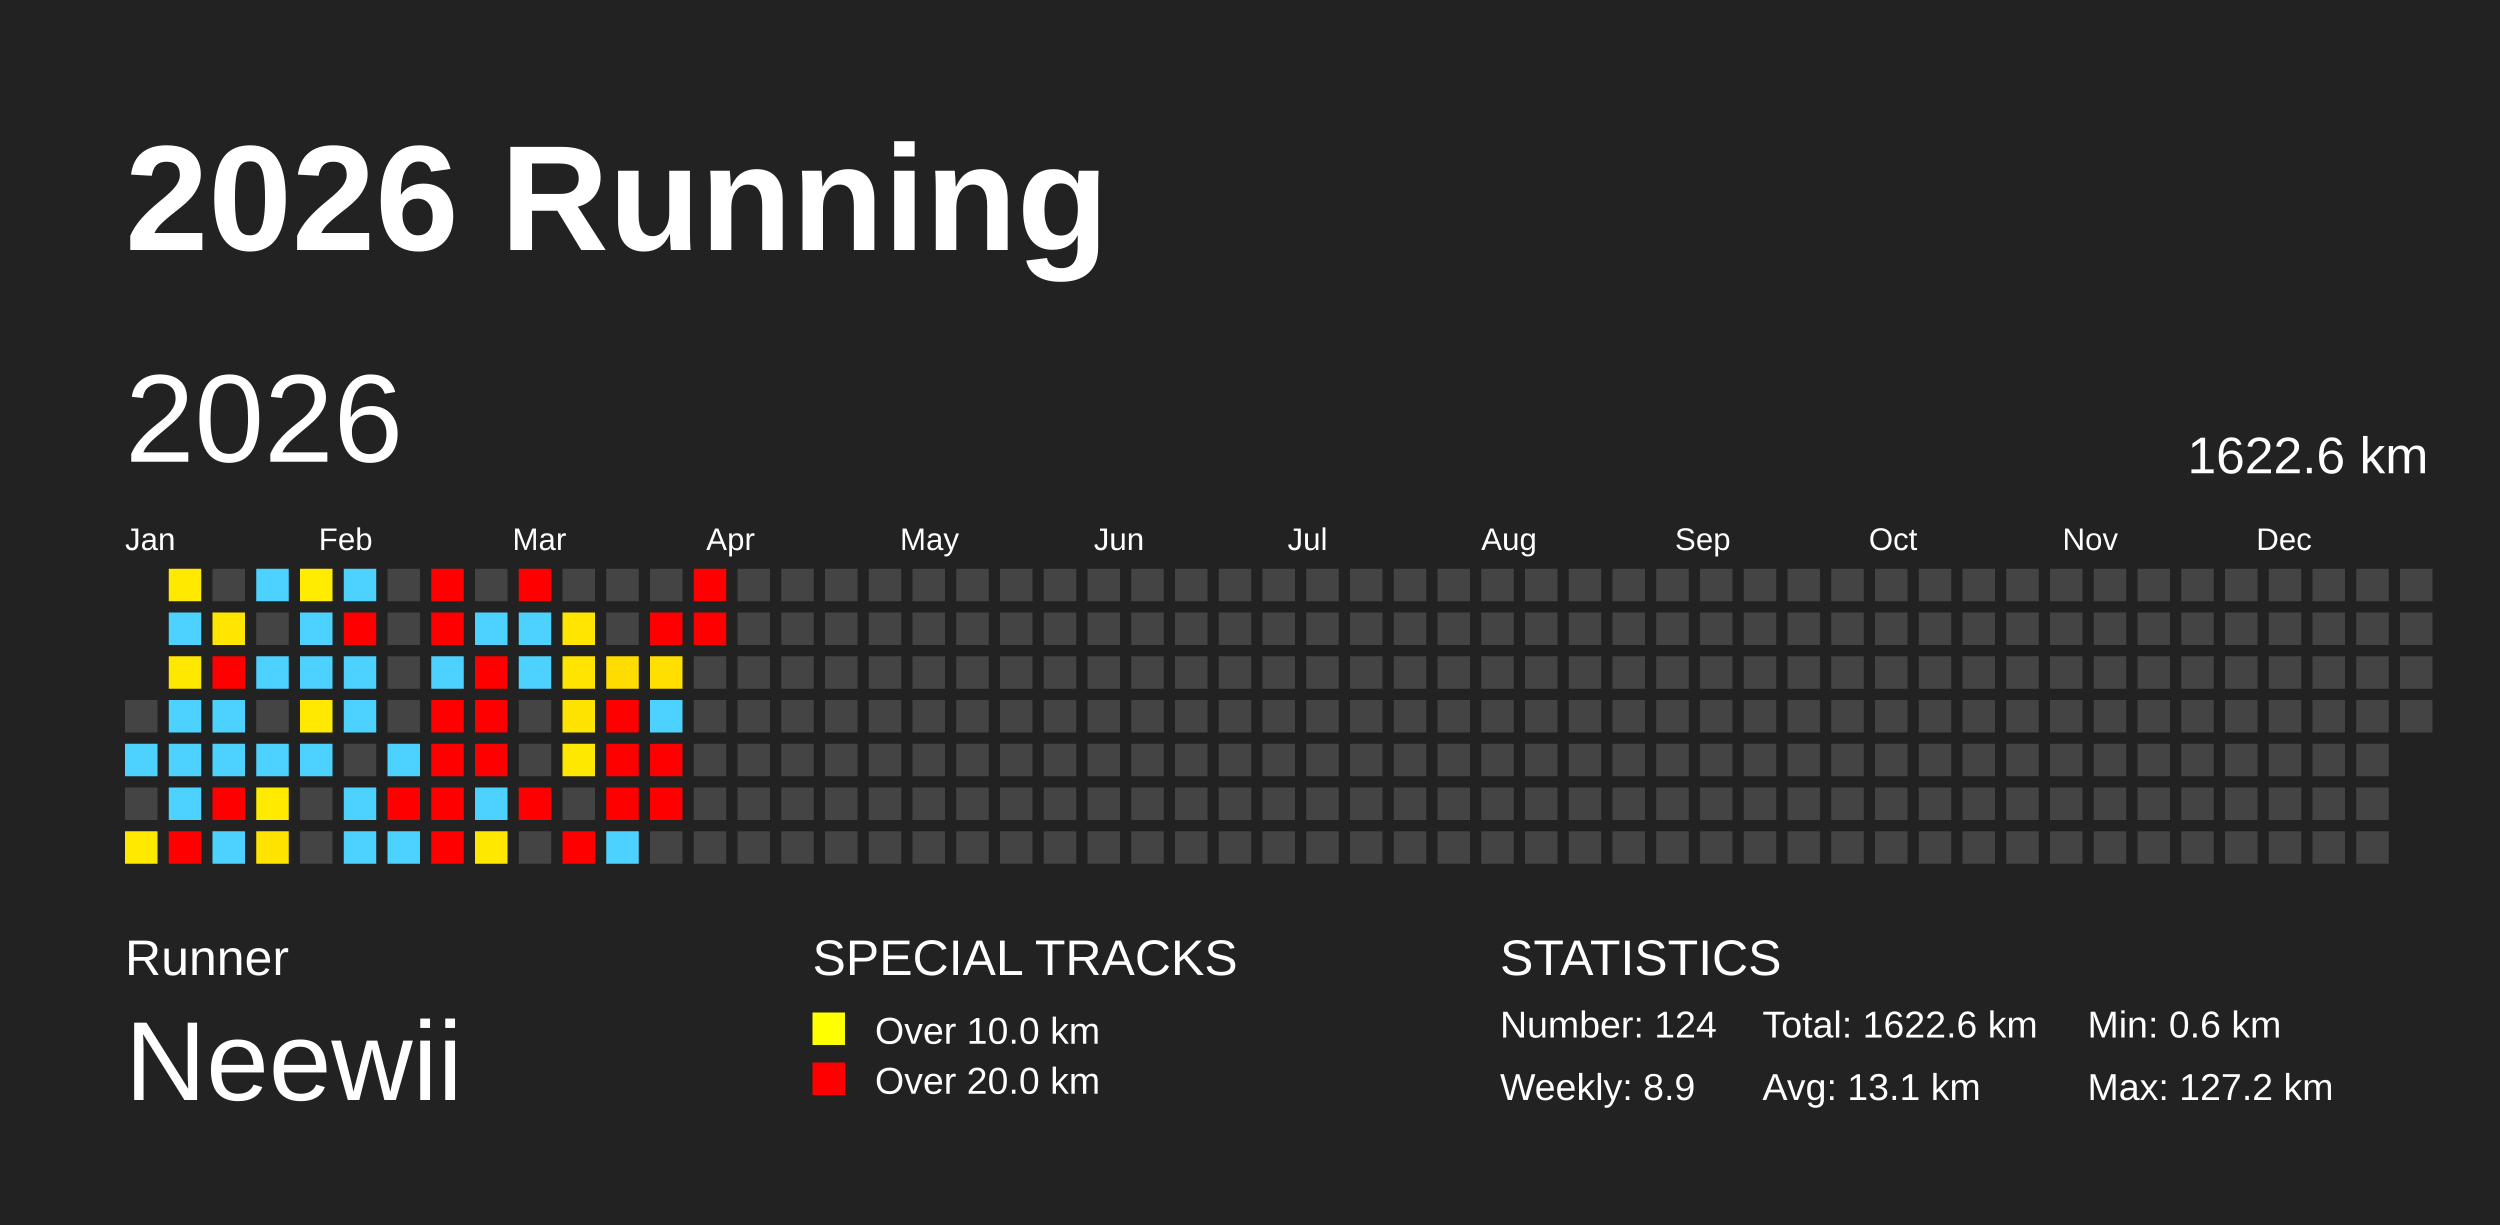
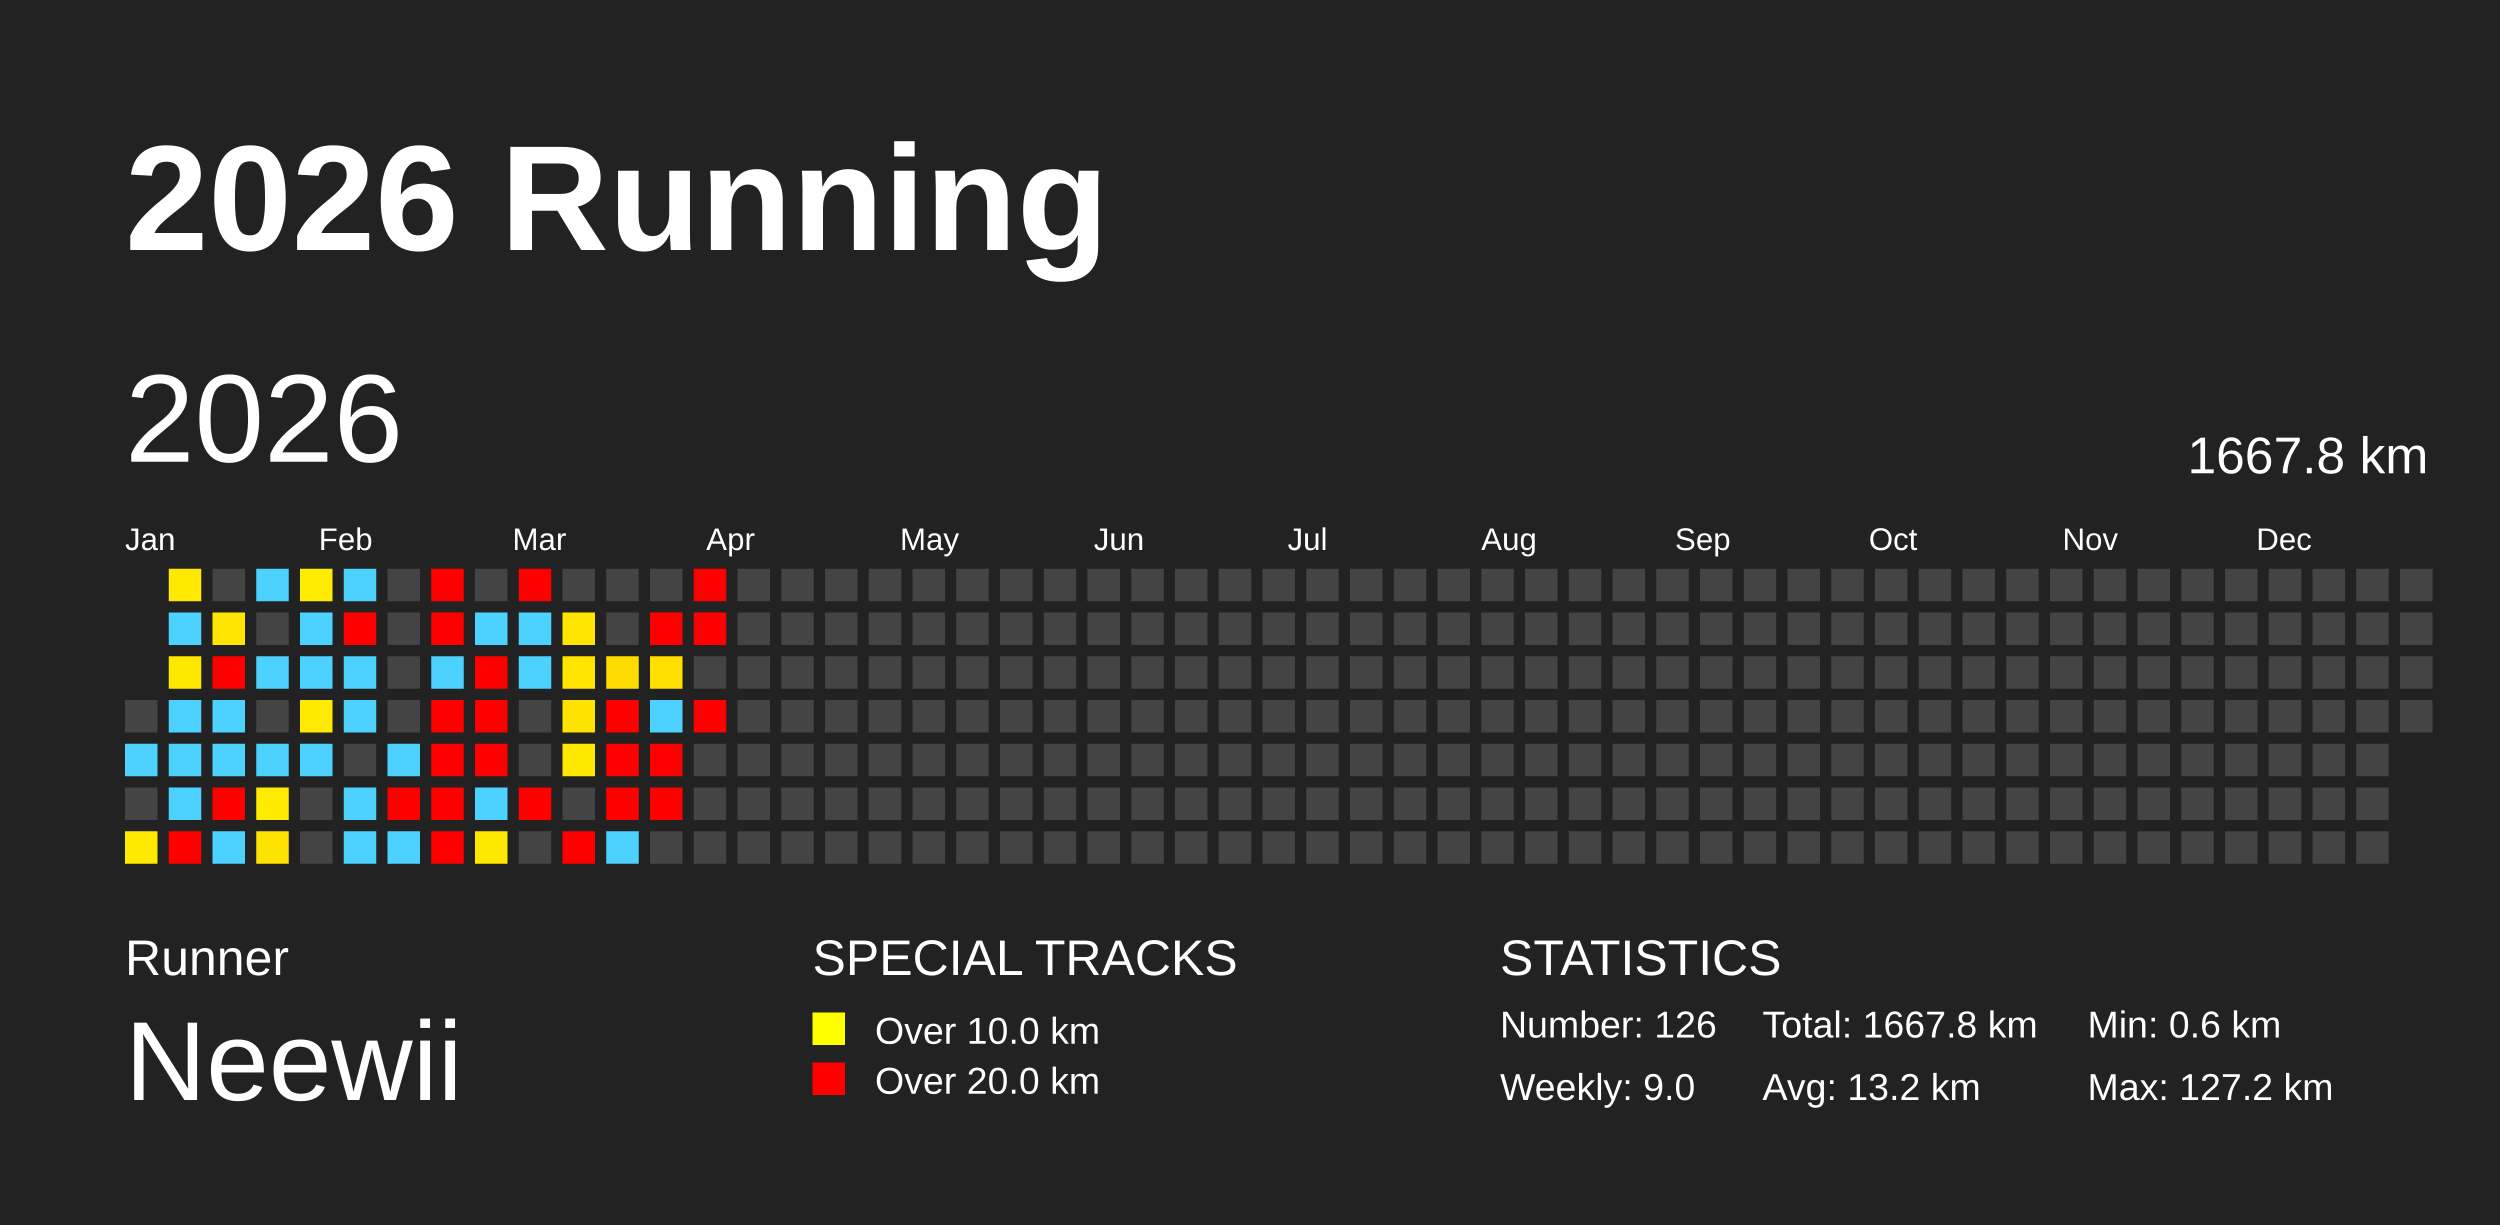
<svg xmlns="http://www.w3.org/2000/svg" baseProfile="full" height="98mm" version="1.1" viewBox="0,0,200,98" width="200mm">
  <defs />
  <rect fill="#222222" height="98" width="200" x="0" y="0" />
  <text fill="#FFFFFF" style="font-size:12px; font-family:Arial; font-weight:bold;" x="10" y="20">2026 Running</text>
  <text fill="#FFFFFF" style="font-size:4px; font-family:Arial" x="10" y="78">Runner</text>
  <text fill="#FFFFFF" style="font-size:9px; font-family:Arial" x="10" y="88">Neewii</text>
  <text fill="#FFFFFF" style="font-size:4px; font-family:Arial" x="65" y="78">SPECIAL TRACKS</text>
  <rect fill="yellow" height="2.6" width="2.6" x="65" y="81" />
  <text fill="#FFFFFF" style="font-size:3px; font-family:Arial" x="70" y="83.5">Over 10.0 km</text>
  <rect fill="red" height="2.6" width="2.6" x="65" y="85" />
  <text fill="#FFFFFF" style="font-size:3px; font-family:Arial" x="70" y="87.5">Over 20.0 km</text>
  <text fill="#FFFFFF" style="font-size:4px; font-family:Arial" x="120" y="78">STATISTICS</text>
-   <text fill="#FFFFFF" style="font-size:3px; font-family:Arial" x="120" y="83">Number: 124</text>
-   <text fill="#FFFFFF" style="font-size:3px; font-family:Arial" x="120" y="88">Weekly: 8.9</text>
-   <text fill="#FFFFFF" style="font-size:3px; font-family:Arial" x="141" y="83">Total: 1622.6 km</text>
-   <text fill="#FFFFFF" style="font-size:3px; font-family:Arial" x="141" y="88">Avg: 13.1 km</text>
+   <text fill="#FFFFFF" style="font-size:3px; font-family:Arial" x="120" y="83">Number: 126</text>
+   <text fill="#FFFFFF" style="font-size:3px; font-family:Arial" x="120" y="88">Weekly: 9.0</text>
+   <text fill="#FFFFFF" style="font-size:3px; font-family:Arial" x="141" y="83">Total: 1667.8 km</text>
+   <text fill="#FFFFFF" style="font-size:3px; font-family:Arial" x="141" y="88">Avg: 13.2 km</text>
  <text fill="#FFFFFF" style="font-size:3px; font-family:Arial" x="167" y="83">Min: 0.6 km</text>
  <text fill="#FFFFFF" style="font-size:3px; font-family:Arial" x="167" y="88">Max: 127.2 km</text>
  <text dominant-baseline="hanging" fill="#FFFFFF" style="font-size:10.0px; font-family:Arial;" x="10" y="30">2026</text>
-   <text dominant-baseline="hanging" fill="#FFFFFF" style="font-size:4.125px; font-family:Arial;" x="175" y="35">1622.6 km</text>
+   <text dominant-baseline="hanging" fill="#FFFFFF" style="font-size:4.125px; font-family:Arial;" x="175" y="35">1667.8 km</text>
  <text fill="#FFFFFF" style="font-size:2.5px; font-family:Arial" x="10.0" y="44">Jan</text>
  <text fill="#FFFFFF" style="font-size:2.5px; font-family:Arial" x="25.5" y="44">Feb</text>
  <text fill="#FFFFFF" style="font-size:2.5px; font-family:Arial" x="41.0" y="44">Mar</text>
  <text fill="#FFFFFF" style="font-size:2.5px; font-family:Arial" x="56.5" y="44">Apr</text>
  <text fill="#FFFFFF" style="font-size:2.5px; font-family:Arial" x="72.0" y="44">May</text>
  <text fill="#FFFFFF" style="font-size:2.5px; font-family:Arial" x="87.5" y="44">Jun</text>
  <text fill="#FFFFFF" style="font-size:2.5px; font-family:Arial" x="103.0" y="44">Jul</text>
  <text fill="#FFFFFF" style="font-size:2.5px; font-family:Arial" x="118.5" y="44">Aug</text>
  <text fill="#FFFFFF" style="font-size:2.5px; font-family:Arial" x="134.0" y="44">Sep</text>
  <text fill="#FFFFFF" style="font-size:2.5px; font-family:Arial" x="149.5" y="44">Oct</text>
  <text fill="#FFFFFF" style="font-size:2.5px; font-family:Arial" x="165.0" y="44">Nov</text>
  <text fill="#FFFFFF" style="font-size:2.5px; font-family:Arial" x="180.5" y="44">Dec</text>
  <rect fill="#444444" height="2.6" width="2.6" x="10.0" y="56.0" />
  <rect fill="#4dd2ff" height="2.6" width="2.6" x="10.0" y="59.5" />
  <rect fill="#444444" height="2.6" width="2.6" x="10.0" y="63.0" />
  <rect fill="#ffe900" height="2.6" width="2.6" x="10.0" y="66.5" />
  <rect fill="#ffe900" height="2.6" width="2.6" x="13.5" y="45.5" />
  <rect fill="#4dd2ff" height="2.6" width="2.6" x="13.5" y="49.0" />
  <rect fill="#ffe800" height="2.6" width="2.6" x="13.5" y="52.5" />
  <rect fill="#4dd2ff" height="2.6" width="2.6" x="13.5" y="56.0" />
  <rect fill="#4dd2ff" height="2.6" width="2.6" x="13.5" y="59.5" />
  <rect fill="#4dd2ff" height="2.6" width="2.6" x="13.5" y="63.0" />
  <rect fill="red" height="2.6" width="2.6" x="13.5" y="66.5" />
  <rect fill="#444444" height="2.6" width="2.6" x="17.0" y="45.5" />
  <rect fill="#ffe600" height="2.6" width="2.6" x="17.0" y="49.0" />
  <rect fill="red" height="2.6" width="2.6" x="17.0" y="52.5" />
  <rect fill="#4dd2ff" height="2.6" width="2.6" x="17.0" y="56.0" />
  <rect fill="#4dd2ff" height="2.6" width="2.6" x="17.0" y="59.5" />
  <rect fill="red" height="2.6" width="2.6" x="17.0" y="63.0" />
  <rect fill="#4dd2ff" height="2.6" width="2.6" x="17.0" y="66.5" />
  <rect fill="#4dd2ff" height="2.6" width="2.6" x="20.5" y="45.5" />
  <rect fill="#444444" height="2.6" width="2.6" x="20.5" y="49.0" />
  <rect fill="#4dd2ff" height="2.6" width="2.6" x="20.5" y="52.5" />
  <rect fill="#444444" height="2.6" width="2.6" x="20.5" y="56.0" />
  <rect fill="#4dd2ff" height="2.6" width="2.6" x="20.5" y="59.5" />
  <rect fill="#ffea00" height="2.6" width="2.6" x="20.5" y="63.0" />
  <rect fill="#ffe300" height="2.6" width="2.6" x="20.5" y="66.5" />
  <rect fill="#ffec00" height="2.6" width="2.6" x="24.0" y="45.5" />
  <rect fill="#4dd2ff" height="2.6" width="2.6" x="24.0" y="49.0" />
  <rect fill="#4dd2ff" height="2.6" width="2.6" x="24.0" y="52.5" />
  <rect fill="#ffe900" height="2.6" width="2.6" x="24.0" y="56.0" />
  <rect fill="#4dd2ff" height="2.6" width="2.6" x="24.0" y="59.5" />
  <rect fill="#444444" height="2.6" width="2.6" x="24.0" y="63.0" />
  <rect fill="#444444" height="2.6" width="2.6" x="24.0" y="66.5" />
  <rect fill="#4dd2ff" height="2.6" width="2.6" x="27.5" y="45.5" />
  <rect fill="red" height="2.6" width="2.6" x="27.5" y="49.0" />
  <rect fill="#4dd2ff" height="2.6" width="2.6" x="27.5" y="52.5" />
  <rect fill="#4dd2ff" height="2.6" width="2.6" x="27.5" y="56.0" />
  <rect fill="#444444" height="2.6" width="2.6" x="27.5" y="59.5" />
  <rect fill="#4dd2ff" height="2.6" width="2.6" x="27.5" y="63.0" />
  <rect fill="#4dd2ff" height="2.6" width="2.6" x="27.5" y="66.5" />
  <rect fill="#444444" height="2.6" width="2.6" x="31.0" y="45.5" />
  <rect fill="#444444" height="2.6" width="2.6" x="31.0" y="49.0" />
  <rect fill="#444444" height="2.6" width="2.6" x="31.0" y="52.5" />
  <rect fill="#444444" height="2.6" width="2.6" x="31.0" y="56.0" />
  <rect fill="#4dd2ff" height="2.6" width="2.6" x="31.0" y="59.5" />
  <rect fill="red" height="2.6" width="2.6" x="31.0" y="63.0" />
  <rect fill="#4dd2ff" height="2.6" width="2.6" x="31.0" y="66.5" />
  <rect fill="red" height="2.6" width="2.6" x="34.5" y="45.5" />
  <rect fill="red" height="2.6" width="2.6" x="34.5" y="49.0" />
  <rect fill="#4dd2ff" height="2.6" width="2.6" x="34.5" y="52.5" />
  <rect fill="red" height="2.6" width="2.6" x="34.5" y="56.0" />
  <rect fill="red" height="2.6" width="2.6" x="34.5" y="59.5" />
  <rect fill="red" height="2.6" width="2.6" x="34.5" y="63.0" />
  <rect fill="red" height="2.6" width="2.6" x="34.5" y="66.5" />
  <rect fill="#444444" height="2.6" width="2.6" x="38.0" y="45.5" />
  <rect fill="#4dd2ff" height="2.6" width="2.6" x="38.0" y="49.0" />
  <rect fill="red" height="2.6" width="2.6" x="38.0" y="52.5" />
  <rect fill="red" height="2.6" width="2.6" x="38.0" y="56.0" />
  <rect fill="red" height="2.6" width="2.6" x="38.0" y="59.5" />
  <rect fill="#4dd2ff" height="2.6" width="2.6" x="38.0" y="63.0" />
  <rect fill="#ffe800" height="2.6" width="2.6" x="38.0" y="66.5" />
  <rect fill="red" height="2.6" width="2.6" x="41.5" y="45.5" />
  <rect fill="#4dd2ff" height="2.6" width="2.6" x="41.5" y="49.0" />
  <rect fill="#4dd2ff" height="2.6" width="2.6" x="41.5" y="52.5" />
  <rect fill="#444444" height="2.6" width="2.6" x="41.5" y="56.0" />
  <rect fill="#444444" height="2.6" width="2.6" x="41.5" y="59.5" />
  <rect fill="red" height="2.6" width="2.6" x="41.5" y="63.0" />
  <rect fill="#444444" height="2.6" width="2.6" x="41.5" y="66.5" />
  <rect fill="#444444" height="2.6" width="2.6" x="45.0" y="45.5" />
  <rect fill="#ffe500" height="2.6" width="2.6" x="45.0" y="49.0" />
  <rect fill="#ffe400" height="2.6" width="2.6" x="45.0" y="52.5" />
  <rect fill="#ffe300" height="2.6" width="2.6" x="45.0" y="56.0" />
  <rect fill="#ffe800" height="2.6" width="2.6" x="45.0" y="59.5" />
  <rect fill="#444444" height="2.6" width="2.6" x="45.0" y="63.0" />
  <rect fill="red" height="2.6" width="2.6" x="45.0" y="66.5" />
  <rect fill="#444444" height="2.6" width="2.6" x="48.5" y="45.5" />
  <rect fill="#444444" height="2.6" width="2.6" x="48.5" y="49.0" />
  <rect fill="#ffdc00" height="2.6" width="2.6" x="48.5" y="52.5" />
  <rect fill="red" height="2.6" width="2.6" x="48.5" y="56.0" />
  <rect fill="red" height="2.6" width="2.6" x="48.5" y="59.5" />
  <rect fill="red" height="2.6" width="2.6" x="48.5" y="63.0" />
  <rect fill="#4dd2ff" height="2.6" width="2.6" x="48.5" y="66.5" />
  <rect fill="#444444" height="2.6" width="2.6" x="52.0" y="45.5" />
  <rect fill="red" height="2.6" width="2.6" x="52.0" y="49.0" />
  <rect fill="#ffdf00" height="2.6" width="2.6" x="52.0" y="52.5" />
  <rect fill="#4dd2ff" height="2.6" width="2.6" x="52.0" y="56.0" />
  <rect fill="red" height="2.6" width="2.6" x="52.0" y="59.5" />
  <rect fill="red" height="2.6" width="2.6" x="52.0" y="63.0" />
  <rect fill="#444444" height="2.6" width="2.6" x="52.0" y="66.5" />
  <rect fill="red" height="2.6" width="2.6" x="55.5" y="45.5" />
  <rect fill="red" height="2.6" width="2.6" x="55.5" y="49.0" />
  <rect fill="#444444" height="2.6" width="2.6" x="55.5" y="52.5" />
-   <rect fill="#444444" height="2.6" width="2.6" x="55.5" y="56.0" />
+   <rect fill="red" height="2.6" width="2.6" x="55.5" y="56.0" />
  <rect fill="#444444" height="2.6" width="2.6" x="55.5" y="59.5" />
  <rect fill="#444444" height="2.6" width="2.6" x="55.5" y="63.0" />
  <rect fill="#444444" height="2.6" width="2.6" x="55.5" y="66.5" />
  <rect fill="#444444" height="2.6" width="2.6" x="59.0" y="45.5" />
  <rect fill="#444444" height="2.6" width="2.6" x="59.0" y="49.0" />
  <rect fill="#444444" height="2.6" width="2.6" x="59.0" y="52.5" />
  <rect fill="#444444" height="2.6" width="2.6" x="59.0" y="56.0" />
  <rect fill="#444444" height="2.6" width="2.6" x="59.0" y="59.5" />
  <rect fill="#444444" height="2.6" width="2.6" x="59.0" y="63.0" />
  <rect fill="#444444" height="2.6" width="2.6" x="59.0" y="66.5" />
  <rect fill="#444444" height="2.6" width="2.6" x="62.5" y="45.5" />
  <rect fill="#444444" height="2.6" width="2.6" x="62.5" y="49.0" />
  <rect fill="#444444" height="2.6" width="2.6" x="62.5" y="52.5" />
  <rect fill="#444444" height="2.6" width="2.6" x="62.5" y="56.0" />
  <rect fill="#444444" height="2.6" width="2.6" x="62.5" y="59.5" />
  <rect fill="#444444" height="2.6" width="2.6" x="62.5" y="63.0" />
  <rect fill="#444444" height="2.6" width="2.6" x="62.5" y="66.5" />
  <rect fill="#444444" height="2.6" width="2.6" x="66.0" y="45.5" />
  <rect fill="#444444" height="2.6" width="2.6" x="66.0" y="49.0" />
  <rect fill="#444444" height="2.6" width="2.6" x="66.0" y="52.5" />
  <rect fill="#444444" height="2.6" width="2.6" x="66.0" y="56.0" />
  <rect fill="#444444" height="2.6" width="2.6" x="66.0" y="59.5" />
  <rect fill="#444444" height="2.6" width="2.6" x="66.0" y="63.0" />
  <rect fill="#444444" height="2.6" width="2.6" x="66.0" y="66.5" />
  <rect fill="#444444" height="2.6" width="2.6" x="69.5" y="45.5" />
  <rect fill="#444444" height="2.6" width="2.6" x="69.5" y="49.0" />
  <rect fill="#444444" height="2.6" width="2.6" x="69.5" y="52.5" />
  <rect fill="#444444" height="2.6" width="2.6" x="69.5" y="56.0" />
  <rect fill="#444444" height="2.6" width="2.6" x="69.5" y="59.5" />
  <rect fill="#444444" height="2.6" width="2.6" x="69.5" y="63.0" />
  <rect fill="#444444" height="2.6" width="2.6" x="69.5" y="66.5" />
  <rect fill="#444444" height="2.6" width="2.6" x="73.0" y="45.5" />
  <rect fill="#444444" height="2.6" width="2.6" x="73.0" y="49.0" />
  <rect fill="#444444" height="2.6" width="2.6" x="73.0" y="52.5" />
  <rect fill="#444444" height="2.6" width="2.6" x="73.0" y="56.0" />
  <rect fill="#444444" height="2.6" width="2.6" x="73.0" y="59.5" />
  <rect fill="#444444" height="2.6" width="2.6" x="73.0" y="63.0" />
  <rect fill="#444444" height="2.6" width="2.6" x="73.0" y="66.5" />
  <rect fill="#444444" height="2.6" width="2.6" x="76.5" y="45.5" />
  <rect fill="#444444" height="2.6" width="2.6" x="76.5" y="49.0" />
  <rect fill="#444444" height="2.6" width="2.6" x="76.5" y="52.5" />
  <rect fill="#444444" height="2.6" width="2.6" x="76.5" y="56.0" />
  <rect fill="#444444" height="2.6" width="2.6" x="76.5" y="59.5" />
  <rect fill="#444444" height="2.6" width="2.6" x="76.5" y="63.0" />
  <rect fill="#444444" height="2.6" width="2.6" x="76.5" y="66.5" />
  <rect fill="#444444" height="2.6" width="2.6" x="80.0" y="45.5" />
  <rect fill="#444444" height="2.6" width="2.6" x="80.0" y="49.0" />
  <rect fill="#444444" height="2.6" width="2.6" x="80.0" y="52.5" />
  <rect fill="#444444" height="2.6" width="2.6" x="80.0" y="56.0" />
  <rect fill="#444444" height="2.6" width="2.6" x="80.0" y="59.5" />
  <rect fill="#444444" height="2.6" width="2.6" x="80.0" y="63.0" />
  <rect fill="#444444" height="2.6" width="2.6" x="80.0" y="66.5" />
  <rect fill="#444444" height="2.6" width="2.6" x="83.5" y="45.5" />
  <rect fill="#444444" height="2.6" width="2.6" x="83.5" y="49.0" />
  <rect fill="#444444" height="2.6" width="2.6" x="83.5" y="52.5" />
  <rect fill="#444444" height="2.6" width="2.6" x="83.5" y="56.0" />
  <rect fill="#444444" height="2.6" width="2.6" x="83.5" y="59.5" />
  <rect fill="#444444" height="2.6" width="2.6" x="83.5" y="63.0" />
  <rect fill="#444444" height="2.6" width="2.6" x="83.5" y="66.5" />
  <rect fill="#444444" height="2.6" width="2.6" x="87.0" y="45.5" />
  <rect fill="#444444" height="2.6" width="2.6" x="87.0" y="49.0" />
  <rect fill="#444444" height="2.6" width="2.6" x="87.0" y="52.5" />
  <rect fill="#444444" height="2.6" width="2.6" x="87.0" y="56.0" />
  <rect fill="#444444" height="2.6" width="2.6" x="87.0" y="59.5" />
  <rect fill="#444444" height="2.6" width="2.6" x="87.0" y="63.0" />
  <rect fill="#444444" height="2.6" width="2.6" x="87.0" y="66.5" />
  <rect fill="#444444" height="2.6" width="2.6" x="90.5" y="45.5" />
  <rect fill="#444444" height="2.6" width="2.6" x="90.5" y="49.0" />
  <rect fill="#444444" height="2.6" width="2.6" x="90.5" y="52.5" />
  <rect fill="#444444" height="2.6" width="2.6" x="90.5" y="56.0" />
  <rect fill="#444444" height="2.6" width="2.6" x="90.5" y="59.5" />
  <rect fill="#444444" height="2.6" width="2.6" x="90.5" y="63.0" />
  <rect fill="#444444" height="2.6" width="2.6" x="90.5" y="66.5" />
  <rect fill="#444444" height="2.6" width="2.6" x="94.0" y="45.5" />
  <rect fill="#444444" height="2.6" width="2.6" x="94.0" y="49.0" />
  <rect fill="#444444" height="2.6" width="2.6" x="94.0" y="52.5" />
  <rect fill="#444444" height="2.6" width="2.6" x="94.0" y="56.0" />
  <rect fill="#444444" height="2.6" width="2.6" x="94.0" y="59.5" />
  <rect fill="#444444" height="2.6" width="2.6" x="94.0" y="63.0" />
  <rect fill="#444444" height="2.6" width="2.6" x="94.0" y="66.5" />
  <rect fill="#444444" height="2.6" width="2.6" x="97.5" y="45.5" />
  <rect fill="#444444" height="2.6" width="2.6" x="97.5" y="49.0" />
  <rect fill="#444444" height="2.6" width="2.6" x="97.5" y="52.5" />
  <rect fill="#444444" height="2.6" width="2.6" x="97.5" y="56.0" />
  <rect fill="#444444" height="2.6" width="2.6" x="97.5" y="59.5" />
  <rect fill="#444444" height="2.6" width="2.6" x="97.5" y="63.0" />
  <rect fill="#444444" height="2.6" width="2.6" x="97.5" y="66.5" />
  <rect fill="#444444" height="2.6" width="2.6" x="101.0" y="45.5" />
  <rect fill="#444444" height="2.6" width="2.6" x="101.0" y="49.0" />
  <rect fill="#444444" height="2.6" width="2.6" x="101.0" y="52.5" />
  <rect fill="#444444" height="2.6" width="2.6" x="101.0" y="56.0" />
  <rect fill="#444444" height="2.6" width="2.6" x="101.0" y="59.5" />
  <rect fill="#444444" height="2.6" width="2.6" x="101.0" y="63.0" />
  <rect fill="#444444" height="2.6" width="2.6" x="101.0" y="66.5" />
  <rect fill="#444444" height="2.6" width="2.6" x="104.5" y="45.5" />
  <rect fill="#444444" height="2.6" width="2.6" x="104.5" y="49.0" />
  <rect fill="#444444" height="2.6" width="2.6" x="104.5" y="52.5" />
  <rect fill="#444444" height="2.6" width="2.6" x="104.5" y="56.0" />
  <rect fill="#444444" height="2.6" width="2.6" x="104.5" y="59.5" />
  <rect fill="#444444" height="2.6" width="2.6" x="104.5" y="63.0" />
  <rect fill="#444444" height="2.6" width="2.6" x="104.5" y="66.5" />
  <rect fill="#444444" height="2.6" width="2.6" x="108.0" y="45.5" />
  <rect fill="#444444" height="2.6" width="2.6" x="108.0" y="49.0" />
  <rect fill="#444444" height="2.6" width="2.6" x="108.0" y="52.5" />
  <rect fill="#444444" height="2.6" width="2.6" x="108.0" y="56.0" />
  <rect fill="#444444" height="2.6" width="2.6" x="108.0" y="59.5" />
  <rect fill="#444444" height="2.6" width="2.6" x="108.0" y="63.0" />
  <rect fill="#444444" height="2.6" width="2.6" x="108.0" y="66.5" />
  <rect fill="#444444" height="2.6" width="2.6" x="111.5" y="45.5" />
  <rect fill="#444444" height="2.6" width="2.6" x="111.5" y="49.0" />
  <rect fill="#444444" height="2.6" width="2.6" x="111.5" y="52.5" />
  <rect fill="#444444" height="2.6" width="2.6" x="111.5" y="56.0" />
  <rect fill="#444444" height="2.6" width="2.6" x="111.5" y="59.5" />
  <rect fill="#444444" height="2.6" width="2.6" x="111.5" y="63.0" />
  <rect fill="#444444" height="2.6" width="2.6" x="111.5" y="66.5" />
  <rect fill="#444444" height="2.6" width="2.6" x="115.0" y="45.5" />
  <rect fill="#444444" height="2.6" width="2.6" x="115.0" y="49.0" />
  <rect fill="#444444" height="2.6" width="2.6" x="115.0" y="52.5" />
  <rect fill="#444444" height="2.6" width="2.6" x="115.0" y="56.0" />
  <rect fill="#444444" height="2.6" width="2.6" x="115.0" y="59.5" />
  <rect fill="#444444" height="2.6" width="2.6" x="115.0" y="63.0" />
  <rect fill="#444444" height="2.6" width="2.6" x="115.0" y="66.5" />
  <rect fill="#444444" height="2.6" width="2.6" x="118.5" y="45.5" />
  <rect fill="#444444" height="2.6" width="2.6" x="118.5" y="49.0" />
  <rect fill="#444444" height="2.6" width="2.6" x="118.5" y="52.5" />
  <rect fill="#444444" height="2.6" width="2.6" x="118.5" y="56.0" />
  <rect fill="#444444" height="2.6" width="2.6" x="118.5" y="59.5" />
  <rect fill="#444444" height="2.6" width="2.6" x="118.5" y="63.0" />
  <rect fill="#444444" height="2.6" width="2.6" x="118.5" y="66.5" />
  <rect fill="#444444" height="2.6" width="2.6" x="122.0" y="45.5" />
  <rect fill="#444444" height="2.6" width="2.6" x="122.0" y="49.0" />
  <rect fill="#444444" height="2.6" width="2.6" x="122.0" y="52.5" />
  <rect fill="#444444" height="2.6" width="2.6" x="122.0" y="56.0" />
  <rect fill="#444444" height="2.6" width="2.6" x="122.0" y="59.5" />
  <rect fill="#444444" height="2.6" width="2.6" x="122.0" y="63.0" />
  <rect fill="#444444" height="2.6" width="2.6" x="122.0" y="66.5" />
  <rect fill="#444444" height="2.6" width="2.6" x="125.5" y="45.5" />
  <rect fill="#444444" height="2.6" width="2.6" x="125.5" y="49.0" />
  <rect fill="#444444" height="2.6" width="2.6" x="125.5" y="52.5" />
  <rect fill="#444444" height="2.6" width="2.6" x="125.5" y="56.0" />
  <rect fill="#444444" height="2.6" width="2.6" x="125.5" y="59.5" />
  <rect fill="#444444" height="2.6" width="2.6" x="125.5" y="63.0" />
  <rect fill="#444444" height="2.6" width="2.6" x="125.5" y="66.5" />
  <rect fill="#444444" height="2.6" width="2.6" x="129.0" y="45.5" />
  <rect fill="#444444" height="2.6" width="2.6" x="129.0" y="49.0" />
  <rect fill="#444444" height="2.6" width="2.6" x="129.0" y="52.5" />
  <rect fill="#444444" height="2.6" width="2.6" x="129.0" y="56.0" />
  <rect fill="#444444" height="2.6" width="2.6" x="129.0" y="59.5" />
  <rect fill="#444444" height="2.6" width="2.6" x="129.0" y="63.0" />
  <rect fill="#444444" height="2.6" width="2.6" x="129.0" y="66.5" />
  <rect fill="#444444" height="2.6" width="2.6" x="132.5" y="45.5" />
  <rect fill="#444444" height="2.6" width="2.6" x="132.5" y="49.0" />
  <rect fill="#444444" height="2.6" width="2.6" x="132.5" y="52.5" />
  <rect fill="#444444" height="2.6" width="2.6" x="132.5" y="56.0" />
  <rect fill="#444444" height="2.6" width="2.6" x="132.5" y="59.5" />
  <rect fill="#444444" height="2.6" width="2.6" x="132.5" y="63.0" />
  <rect fill="#444444" height="2.6" width="2.6" x="132.5" y="66.5" />
  <rect fill="#444444" height="2.6" width="2.6" x="136.0" y="45.5" />
  <rect fill="#444444" height="2.6" width="2.6" x="136.0" y="49.0" />
  <rect fill="#444444" height="2.6" width="2.6" x="136.0" y="52.5" />
  <rect fill="#444444" height="2.6" width="2.6" x="136.0" y="56.0" />
  <rect fill="#444444" height="2.6" width="2.6" x="136.0" y="59.5" />
  <rect fill="#444444" height="2.6" width="2.6" x="136.0" y="63.0" />
  <rect fill="#444444" height="2.6" width="2.6" x="136.0" y="66.5" />
  <rect fill="#444444" height="2.6" width="2.6" x="139.5" y="45.5" />
  <rect fill="#444444" height="2.6" width="2.6" x="139.5" y="49.0" />
  <rect fill="#444444" height="2.6" width="2.6" x="139.5" y="52.5" />
  <rect fill="#444444" height="2.6" width="2.6" x="139.5" y="56.0" />
  <rect fill="#444444" height="2.6" width="2.6" x="139.5" y="59.5" />
  <rect fill="#444444" height="2.6" width="2.6" x="139.5" y="63.0" />
  <rect fill="#444444" height="2.6" width="2.6" x="139.5" y="66.5" />
  <rect fill="#444444" height="2.6" width="2.6" x="143.0" y="45.5" />
  <rect fill="#444444" height="2.6" width="2.6" x="143.0" y="49.0" />
  <rect fill="#444444" height="2.6" width="2.6" x="143.0" y="52.5" />
  <rect fill="#444444" height="2.6" width="2.6" x="143.0" y="56.0" />
  <rect fill="#444444" height="2.6" width="2.6" x="143.0" y="59.5" />
  <rect fill="#444444" height="2.6" width="2.6" x="143.0" y="63.0" />
  <rect fill="#444444" height="2.6" width="2.6" x="143.0" y="66.5" />
  <rect fill="#444444" height="2.6" width="2.6" x="146.5" y="45.5" />
  <rect fill="#444444" height="2.6" width="2.6" x="146.5" y="49.0" />
  <rect fill="#444444" height="2.6" width="2.6" x="146.5" y="52.5" />
  <rect fill="#444444" height="2.6" width="2.6" x="146.5" y="56.0" />
  <rect fill="#444444" height="2.6" width="2.6" x="146.5" y="59.5" />
  <rect fill="#444444" height="2.6" width="2.6" x="146.5" y="63.0" />
  <rect fill="#444444" height="2.6" width="2.6" x="146.5" y="66.5" />
  <rect fill="#444444" height="2.6" width="2.6" x="150.0" y="45.5" />
  <rect fill="#444444" height="2.6" width="2.6" x="150.0" y="49.0" />
  <rect fill="#444444" height="2.6" width="2.6" x="150.0" y="52.5" />
  <rect fill="#444444" height="2.6" width="2.6" x="150.0" y="56.0" />
  <rect fill="#444444" height="2.6" width="2.6" x="150.0" y="59.5" />
  <rect fill="#444444" height="2.6" width="2.6" x="150.0" y="63.0" />
  <rect fill="#444444" height="2.6" width="2.6" x="150.0" y="66.5" />
  <rect fill="#444444" height="2.6" width="2.6" x="153.5" y="45.5" />
  <rect fill="#444444" height="2.6" width="2.6" x="153.5" y="49.0" />
  <rect fill="#444444" height="2.6" width="2.6" x="153.5" y="52.5" />
  <rect fill="#444444" height="2.6" width="2.6" x="153.5" y="56.0" />
  <rect fill="#444444" height="2.6" width="2.6" x="153.5" y="59.5" />
  <rect fill="#444444" height="2.6" width="2.6" x="153.5" y="63.0" />
  <rect fill="#444444" height="2.6" width="2.6" x="153.5" y="66.5" />
  <rect fill="#444444" height="2.6" width="2.6" x="157.0" y="45.5" />
  <rect fill="#444444" height="2.6" width="2.6" x="157.0" y="49.0" />
  <rect fill="#444444" height="2.6" width="2.6" x="157.0" y="52.5" />
  <rect fill="#444444" height="2.6" width="2.6" x="157.0" y="56.0" />
  <rect fill="#444444" height="2.6" width="2.6" x="157.0" y="59.5" />
  <rect fill="#444444" height="2.6" width="2.6" x="157.0" y="63.0" />
  <rect fill="#444444" height="2.6" width="2.6" x="157.0" y="66.5" />
  <rect fill="#444444" height="2.6" width="2.6" x="160.5" y="45.5" />
  <rect fill="#444444" height="2.6" width="2.6" x="160.5" y="49.0" />
  <rect fill="#444444" height="2.6" width="2.6" x="160.5" y="52.5" />
  <rect fill="#444444" height="2.6" width="2.6" x="160.5" y="56.0" />
  <rect fill="#444444" height="2.6" width="2.6" x="160.5" y="59.5" />
  <rect fill="#444444" height="2.6" width="2.6" x="160.5" y="63.0" />
  <rect fill="#444444" height="2.6" width="2.6" x="160.5" y="66.5" />
  <rect fill="#444444" height="2.6" width="2.6" x="164.0" y="45.5" />
  <rect fill="#444444" height="2.6" width="2.6" x="164.0" y="49.0" />
  <rect fill="#444444" height="2.6" width="2.6" x="164.0" y="52.5" />
  <rect fill="#444444" height="2.6" width="2.6" x="164.0" y="56.0" />
  <rect fill="#444444" height="2.6" width="2.6" x="164.0" y="59.5" />
  <rect fill="#444444" height="2.6" width="2.6" x="164.0" y="63.0" />
  <rect fill="#444444" height="2.6" width="2.6" x="164.0" y="66.5" />
  <rect fill="#444444" height="2.6" width="2.6" x="167.5" y="45.5" />
  <rect fill="#444444" height="2.6" width="2.6" x="167.5" y="49.0" />
  <rect fill="#444444" height="2.6" width="2.6" x="167.5" y="52.5" />
  <rect fill="#444444" height="2.6" width="2.6" x="167.5" y="56.0" />
  <rect fill="#444444" height="2.6" width="2.6" x="167.5" y="59.5" />
  <rect fill="#444444" height="2.6" width="2.6" x="167.5" y="63.0" />
  <rect fill="#444444" height="2.6" width="2.6" x="167.5" y="66.5" />
  <rect fill="#444444" height="2.6" width="2.6" x="171.0" y="45.5" />
  <rect fill="#444444" height="2.6" width="2.6" x="171.0" y="49.0" />
  <rect fill="#444444" height="2.6" width="2.6" x="171.0" y="52.5" />
  <rect fill="#444444" height="2.6" width="2.6" x="171.0" y="56.0" />
  <rect fill="#444444" height="2.6" width="2.6" x="171.0" y="59.5" />
  <rect fill="#444444" height="2.6" width="2.6" x="171.0" y="63.0" />
  <rect fill="#444444" height="2.6" width="2.6" x="171.0" y="66.5" />
  <rect fill="#444444" height="2.6" width="2.6" x="174.5" y="45.5" />
  <rect fill="#444444" height="2.6" width="2.6" x="174.5" y="49.0" />
  <rect fill="#444444" height="2.6" width="2.6" x="174.5" y="52.5" />
  <rect fill="#444444" height="2.6" width="2.6" x="174.5" y="56.0" />
  <rect fill="#444444" height="2.6" width="2.6" x="174.5" y="59.5" />
  <rect fill="#444444" height="2.6" width="2.6" x="174.5" y="63.0" />
  <rect fill="#444444" height="2.6" width="2.6" x="174.5" y="66.5" />
  <rect fill="#444444" height="2.6" width="2.6" x="178.0" y="45.5" />
  <rect fill="#444444" height="2.6" width="2.6" x="178.0" y="49.0" />
  <rect fill="#444444" height="2.6" width="2.6" x="178.0" y="52.5" />
  <rect fill="#444444" height="2.6" width="2.6" x="178.0" y="56.0" />
  <rect fill="#444444" height="2.6" width="2.6" x="178.0" y="59.5" />
  <rect fill="#444444" height="2.6" width="2.6" x="178.0" y="63.0" />
  <rect fill="#444444" height="2.6" width="2.6" x="178.0" y="66.5" />
  <rect fill="#444444" height="2.6" width="2.6" x="181.5" y="45.5" />
  <rect fill="#444444" height="2.6" width="2.6" x="181.5" y="49.0" />
  <rect fill="#444444" height="2.6" width="2.6" x="181.5" y="52.5" />
  <rect fill="#444444" height="2.6" width="2.6" x="181.5" y="56.0" />
  <rect fill="#444444" height="2.6" width="2.6" x="181.5" y="59.5" />
  <rect fill="#444444" height="2.6" width="2.6" x="181.5" y="63.0" />
  <rect fill="#444444" height="2.6" width="2.6" x="181.5" y="66.5" />
  <rect fill="#444444" height="2.6" width="2.6" x="185.0" y="45.5" />
  <rect fill="#444444" height="2.6" width="2.6" x="185.0" y="49.0" />
  <rect fill="#444444" height="2.6" width="2.6" x="185.0" y="52.5" />
  <rect fill="#444444" height="2.6" width="2.6" x="185.0" y="56.0" />
  <rect fill="#444444" height="2.6" width="2.6" x="185.0" y="59.5" />
  <rect fill="#444444" height="2.6" width="2.6" x="185.0" y="63.0" />
  <rect fill="#444444" height="2.6" width="2.6" x="185.0" y="66.5" />
  <rect fill="#444444" height="2.6" width="2.6" x="188.5" y="45.5" />
  <rect fill="#444444" height="2.6" width="2.6" x="188.5" y="49.0" />
  <rect fill="#444444" height="2.6" width="2.6" x="188.5" y="52.5" />
  <rect fill="#444444" height="2.6" width="2.6" x="188.5" y="56.0" />
  <rect fill="#444444" height="2.6" width="2.6" x="188.5" y="59.5" />
  <rect fill="#444444" height="2.6" width="2.6" x="188.5" y="63.0" />
  <rect fill="#444444" height="2.6" width="2.6" x="188.5" y="66.5" />
  <rect fill="#444444" height="2.6" width="2.6" x="192.0" y="45.5" />
  <rect fill="#444444" height="2.6" width="2.6" x="192.0" y="49.0" />
  <rect fill="#444444" height="2.6" width="2.6" x="192.0" y="52.5" />
  <rect fill="#444444" height="2.6" width="2.6" x="192.0" y="56.0" />
</svg>
